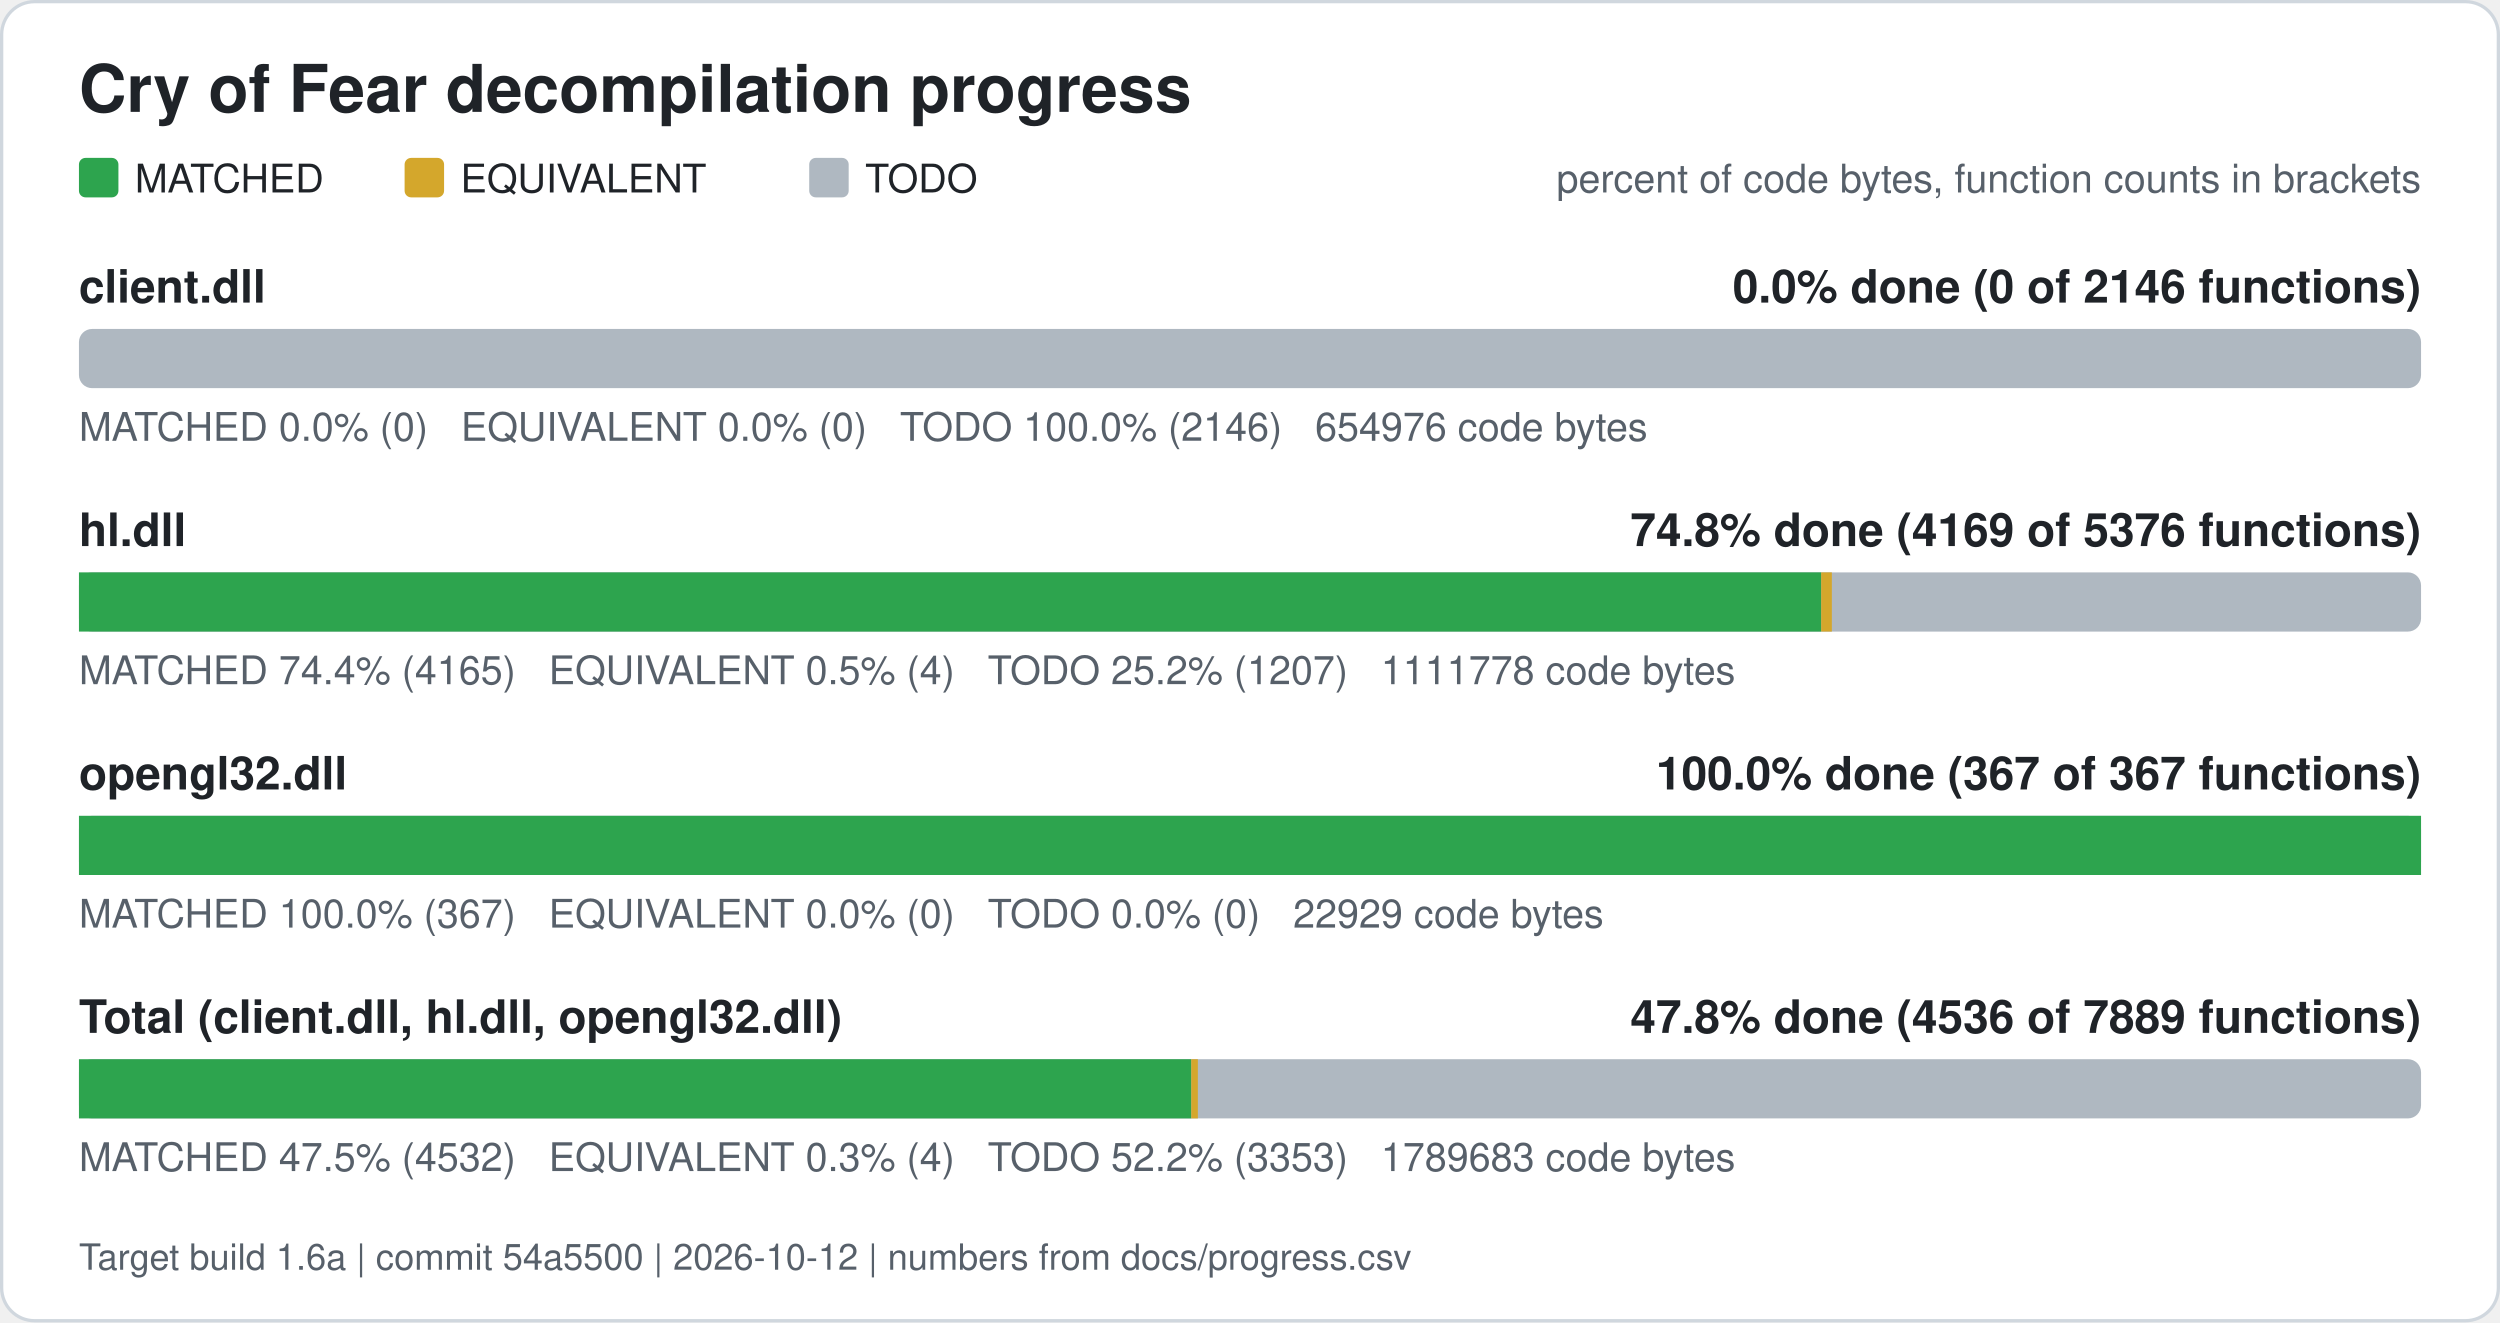
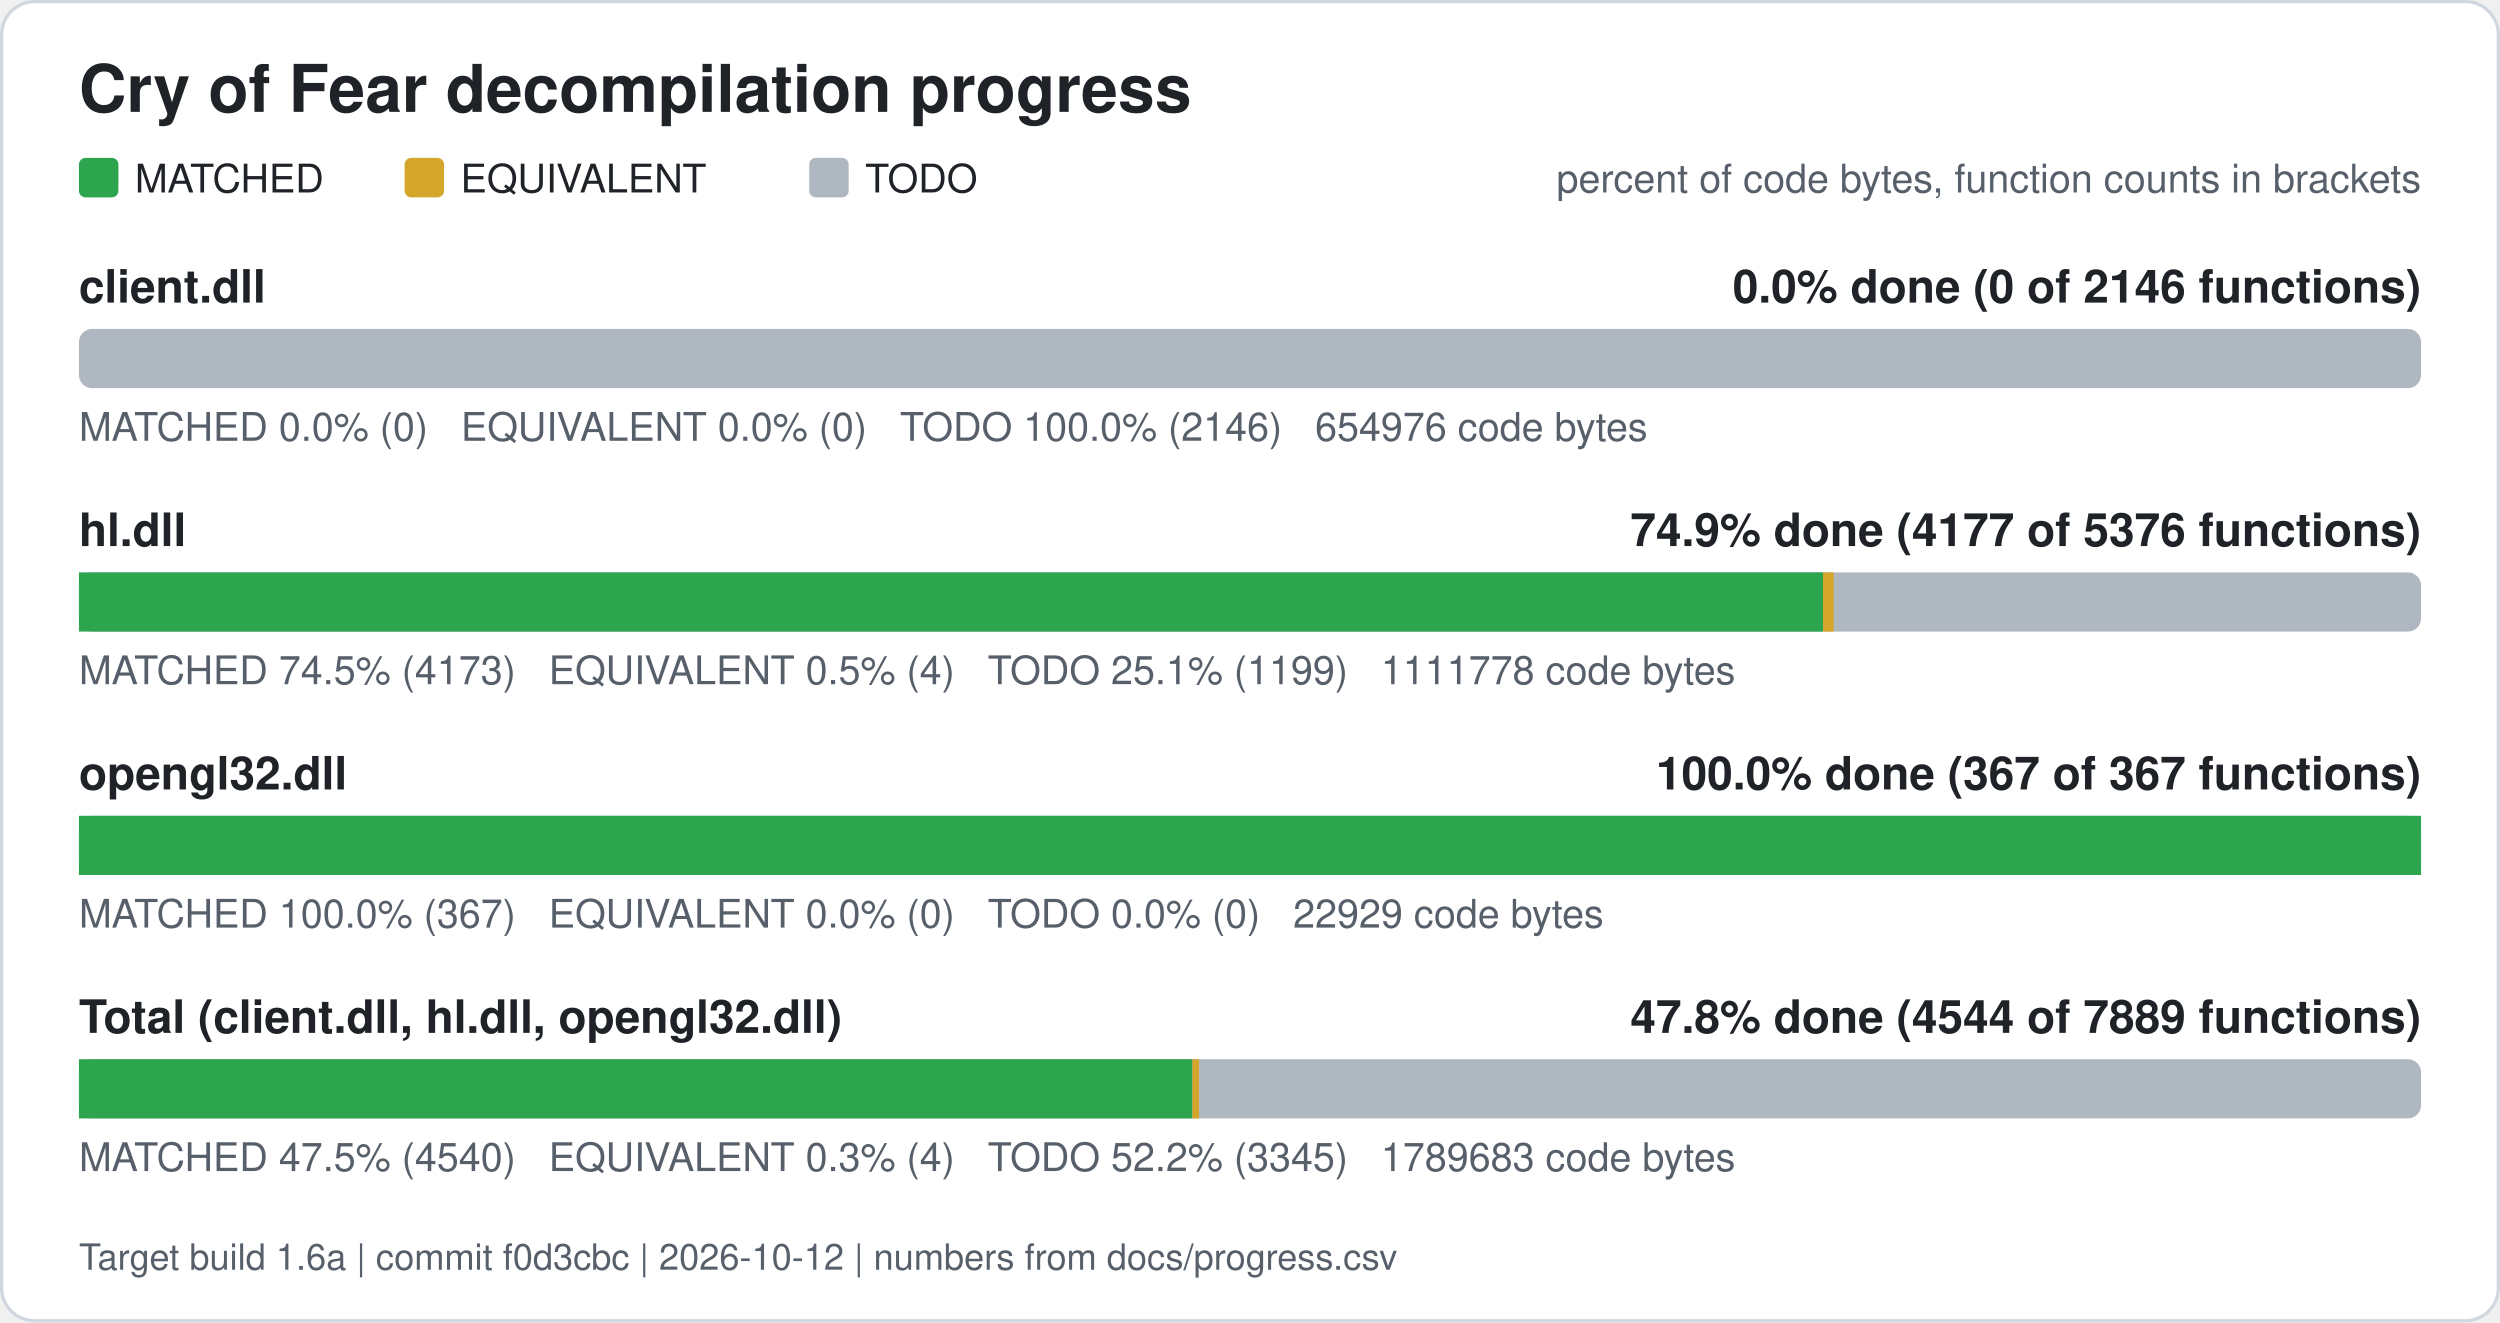
<svg xmlns="http://www.w3.org/2000/svg" width="760" height="402" viewBox="0 0 760 402" role="img" aria-label="Cry of Fear decompilation progress">
  <rect x="0.5" y="0.5" width="759" height="401" rx="10" fill="#ffffff" stroke="#d0d7de" />
  <text x="24" y="34" font-family="Segoe UI, Helvetica, Arial, sans-serif" font-size="20" font-weight="600" fill="#1f2328">Cry of Fear decompilation progress</text>
  <rect x="24" y="48" width="12" height="12" rx="2" fill="#2da44e" />
  <text x="41" y="58.5" font-family="Segoe UI, Helvetica, Arial, sans-serif" font-size="12" fill="#1f2328">MATCHED</text>
  <rect x="123" y="48" width="12" height="12" rx="2" fill="#d4a72c" />
  <text x="140" y="58.5" font-family="Segoe UI, Helvetica, Arial, sans-serif" font-size="12" fill="#1f2328">EQUIVALENT</text>
  <rect x="246" y="48" width="12" height="12" rx="2" fill="#afb8c1" />
  <text x="263" y="58.5" font-family="Segoe UI, Helvetica, Arial, sans-serif" font-size="12" fill="#1f2328">TODO</text>
  <text x="736" y="58.5" font-family="Segoe UI, Helvetica, Arial, sans-serif" font-size="12" fill="#57606a" text-anchor="end">percent of code bytes, function counts in brackets</text>
  <text x="24" y="92" font-family="Segoe UI, Helvetica, Arial, sans-serif" font-size="14" font-weight="600" fill="#1f2328">client.dll</text>
  <text x="736" y="92" font-family="Segoe UI, Helvetica, Arial, sans-serif" font-size="14" font-weight="600" fill="#1f2328" text-anchor="end">0.0% done (0 of 2146 functions)</text>
  <rect x="24" y="100" width="712" height="18" rx="4" fill="#afb8c1" />
  <text x="24" y="134" font-family="Segoe UI, Helvetica, Arial, sans-serif" font-size="12" fill="#57606a" xml:space="preserve">MATCHED 0.0% (0)   EQUIVALENT 0.0% (0)   TODO 100.0% (2146)   654976 code bytes</text>
  <text x="24" y="166" font-family="Segoe UI, Helvetica, Arial, sans-serif" font-size="14" font-weight="600" fill="#1f2328">hl.dll</text>
-   <text x="736" y="166" font-family="Segoe UI, Helvetica, Arial, sans-serif" font-size="14" font-weight="600" fill="#1f2328" text-anchor="end">74.8% done (4169 of 5376 functions)</text>
+   <text x="736" y="166" font-family="Segoe UI, Helvetica, Arial, sans-serif" font-size="14" font-weight="600" fill="#1f2328" text-anchor="end">74.9% done (4177 of 5376 functions)</text>
  <rect x="24" y="174" width="712" height="18" rx="4" fill="#afb8c1" />
-   <rect x="24.00" y="174" width="529.64" height="18" fill="#2da44e" />
-   <rect x="553.64" y="174" width="3.24" height="18" fill="#d4a72c" />
-   <text x="24" y="208" font-family="Segoe UI, Helvetica, Arial, sans-serif" font-size="12" fill="#57606a" xml:space="preserve">MATCHED 74.4% (4165)   EQUIVALENT 0.5% (4)   TODO 25.2% (1207)   1111778 code bytes</text>
+   <rect x="24.00" y="174" width="530.20" height="18" fill="#2da44e" />
+   <rect x="554.20" y="174" width="3.24" height="18" fill="#d4a72c" />
+   <text x="24" y="208" font-family="Segoe UI, Helvetica, Arial, sans-serif" font-size="12" fill="#57606a" xml:space="preserve">MATCHED 74.5% (4173)   EQUIVALENT 0.5% (4)   TODO 25.1% (1199)   1111778 code bytes</text>
  <text x="24" y="240" font-family="Segoe UI, Helvetica, Arial, sans-serif" font-size="14" font-weight="600" fill="#1f2328">opengl32.dll</text>
  <text x="736" y="240" font-family="Segoe UI, Helvetica, Arial, sans-serif" font-size="14" font-weight="600" fill="#1f2328" text-anchor="end">100.0% done (367 of 367 functions)</text>
  <rect x="24" y="248" width="712" height="18" rx="4" fill="#afb8c1" />
  <rect x="24.00" y="248" width="712.00" height="18" fill="#2da44e" />
  <text x="24" y="282" font-family="Segoe UI, Helvetica, Arial, sans-serif" font-size="12" fill="#57606a" xml:space="preserve">MATCHED 100.0% (367)   EQUIVALENT 0.0% (0)   TODO 0.0% (0)   22929 code bytes</text>
  <text x="24" y="314" font-family="Segoe UI, Helvetica, Arial, sans-serif" font-size="14" font-weight="600" fill="#1f2328">Total (client.dll, hl.dll, opengl32.dll)</text>
-   <text x="736" y="314" font-family="Segoe UI, Helvetica, Arial, sans-serif" font-size="14" font-weight="600" fill="#1f2328" text-anchor="end">47.8% done (4536 of 7889 functions)</text>
+   <text x="736" y="314" font-family="Segoe UI, Helvetica, Arial, sans-serif" font-size="14" font-weight="600" fill="#1f2328" text-anchor="end">47.8% done (4544 of 7889 functions)</text>
  <rect x="24" y="322" width="712" height="18" rx="4" fill="#afb8c1" />
-   <rect x="24.00" y="322" width="338.14" height="18" fill="#2da44e" />
-   <rect x="362.14" y="322" width="2.01" height="18" fill="#d4a72c" />
-   <text x="24" y="356" font-family="Segoe UI, Helvetica, Arial, sans-serif" font-size="12" fill="#57606a" xml:space="preserve">MATCHED 47.5% (4532)   EQUIVALENT 0.3% (4)   TODO 52.2% (3353)   1789683 code bytes</text>
-   <text x="24" y="386" font-family="Segoe UI, Helvetica, Arial, sans-serif" font-size="11" fill="#57606a">Target build 1.6a | commit 54a5500 | 2026-10-12 | numbers from docs/progress.csv</text>
+   <rect x="24.00" y="322" width="338.49" height="18" fill="#2da44e" />
+   <rect x="362.49" y="322" width="2.01" height="18" fill="#d4a72c" />
+   <text x="24" y="356" font-family="Segoe UI, Helvetica, Arial, sans-serif" font-size="12" fill="#57606a" xml:space="preserve">MATCHED 47.5% (4540)   EQUIVALENT 0.3% (4)   TODO 52.2% (3345)   1789683 code bytes</text>
+   <text x="24" y="386" font-family="Segoe UI, Helvetica, Arial, sans-serif" font-size="11" fill="#57606a">Target build 1.6a | commit f0d3cbc | 2026-10-12 | numbers from docs/progress.csv</text>
</svg>
